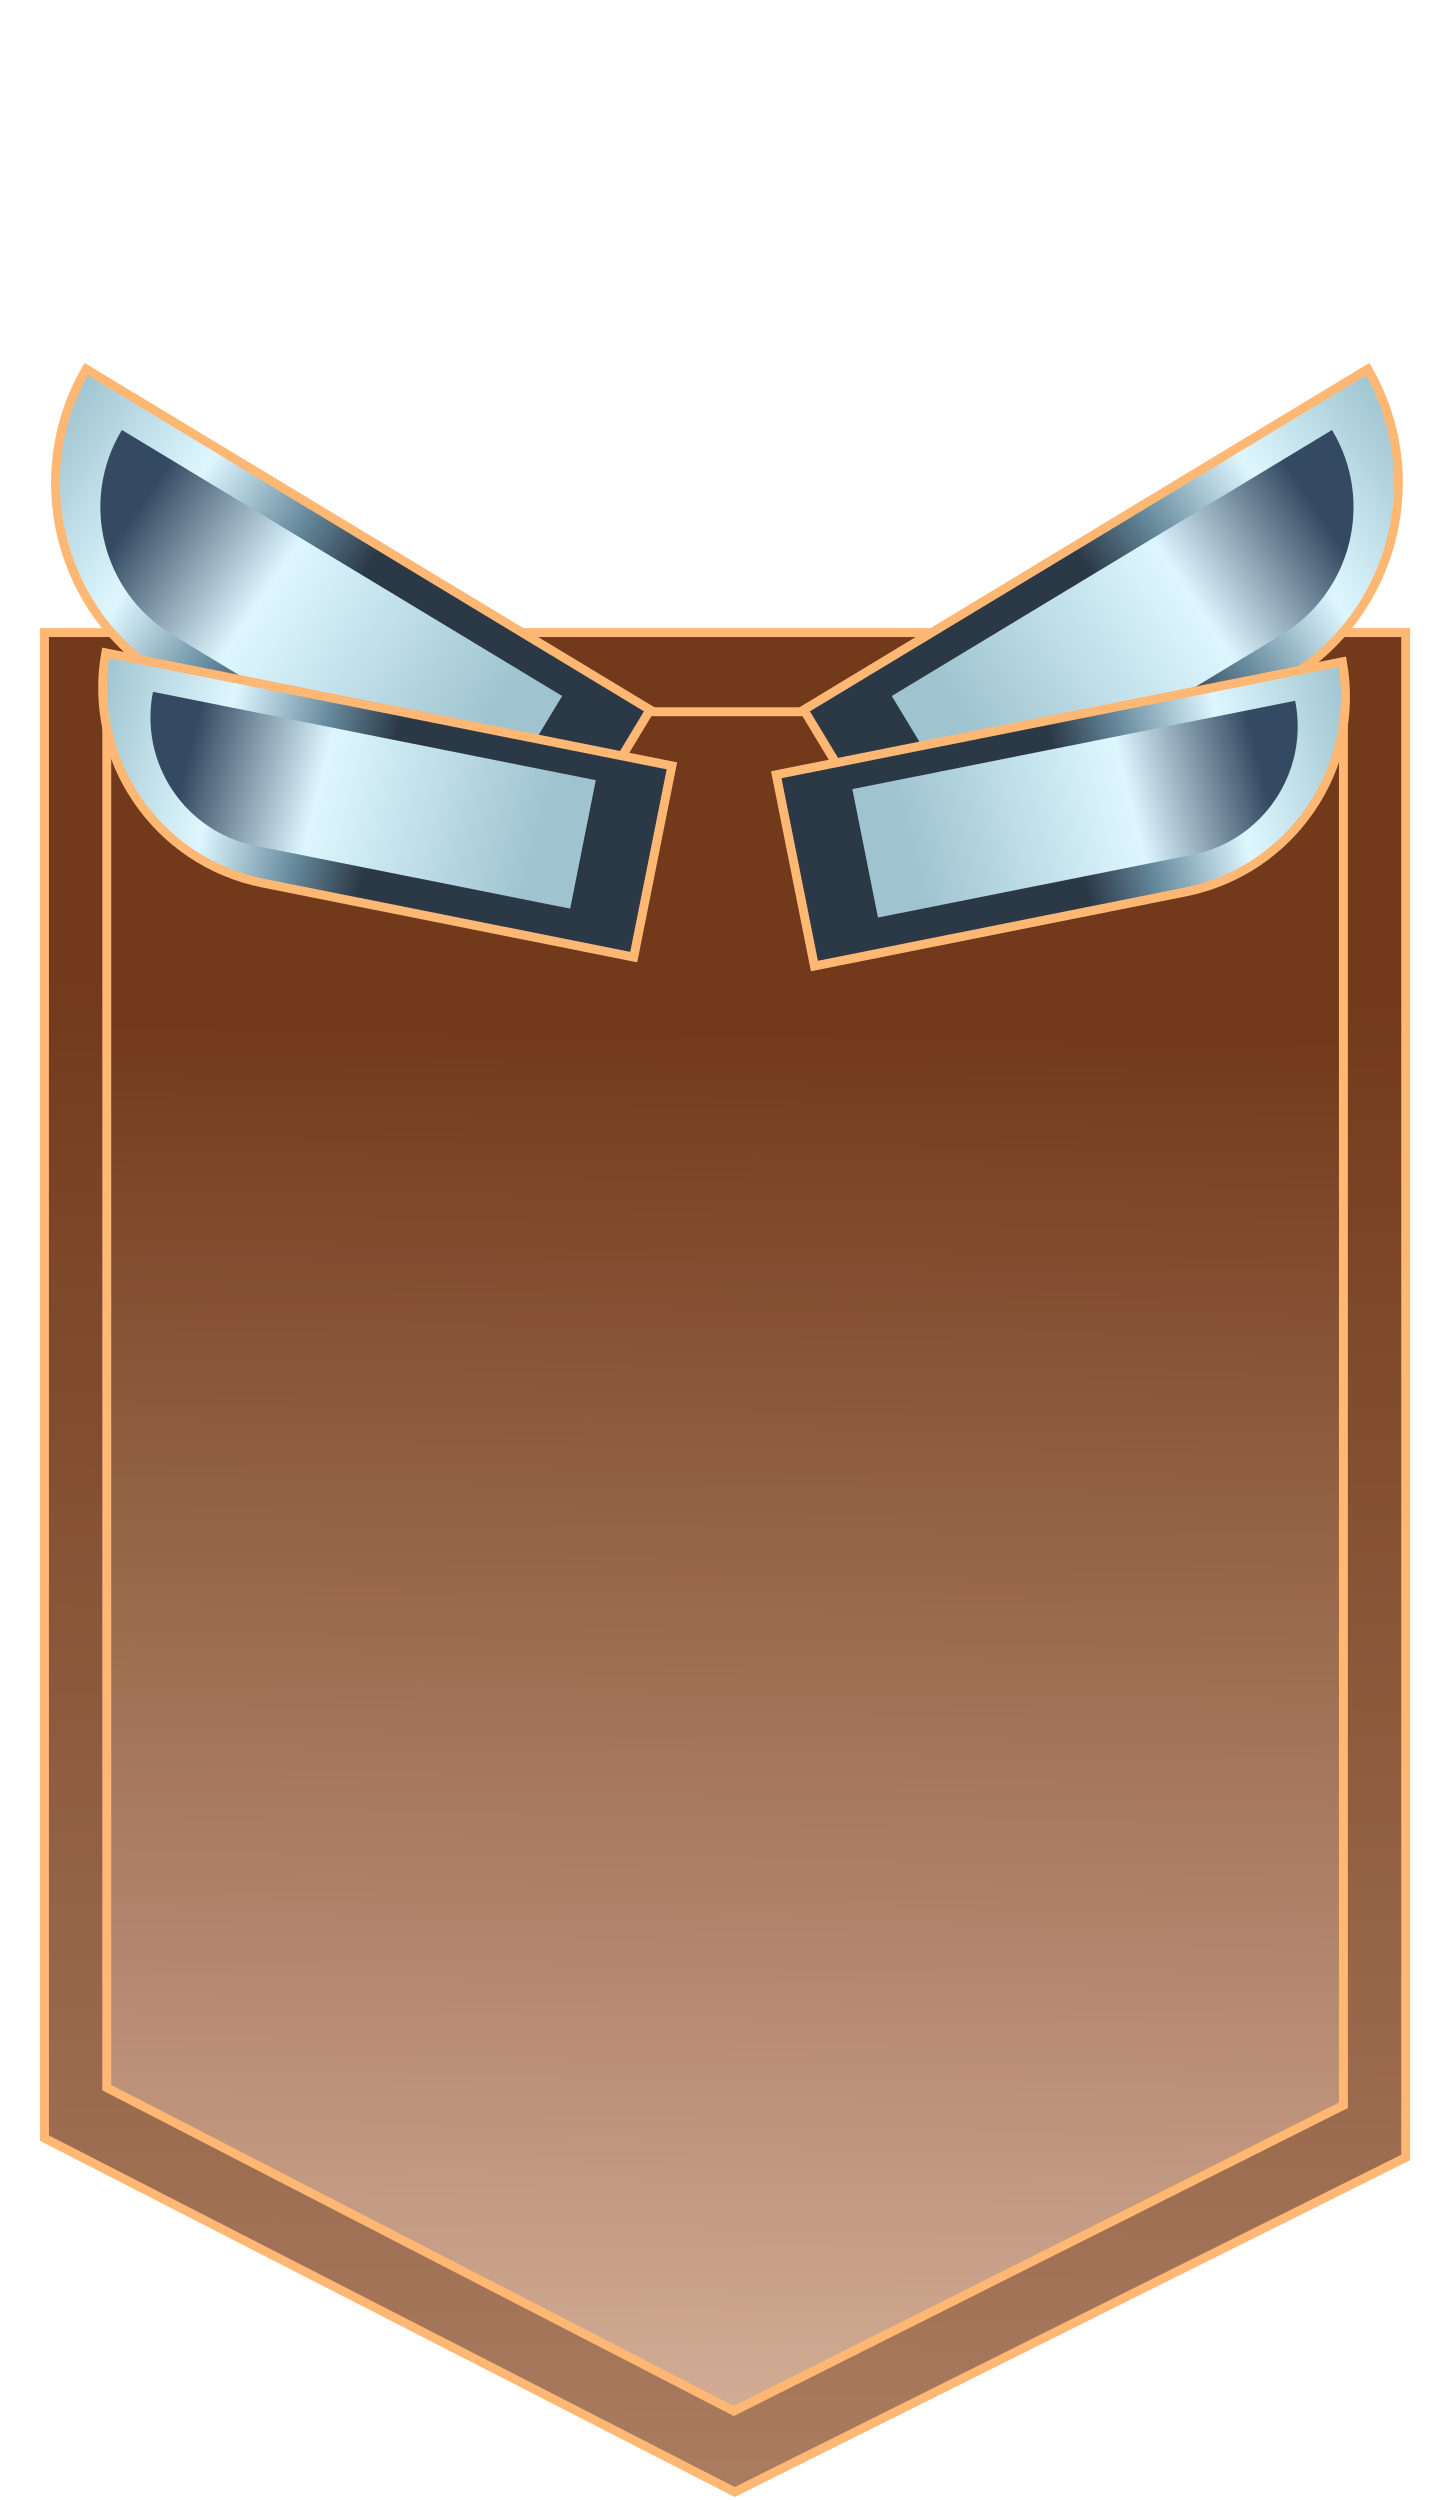
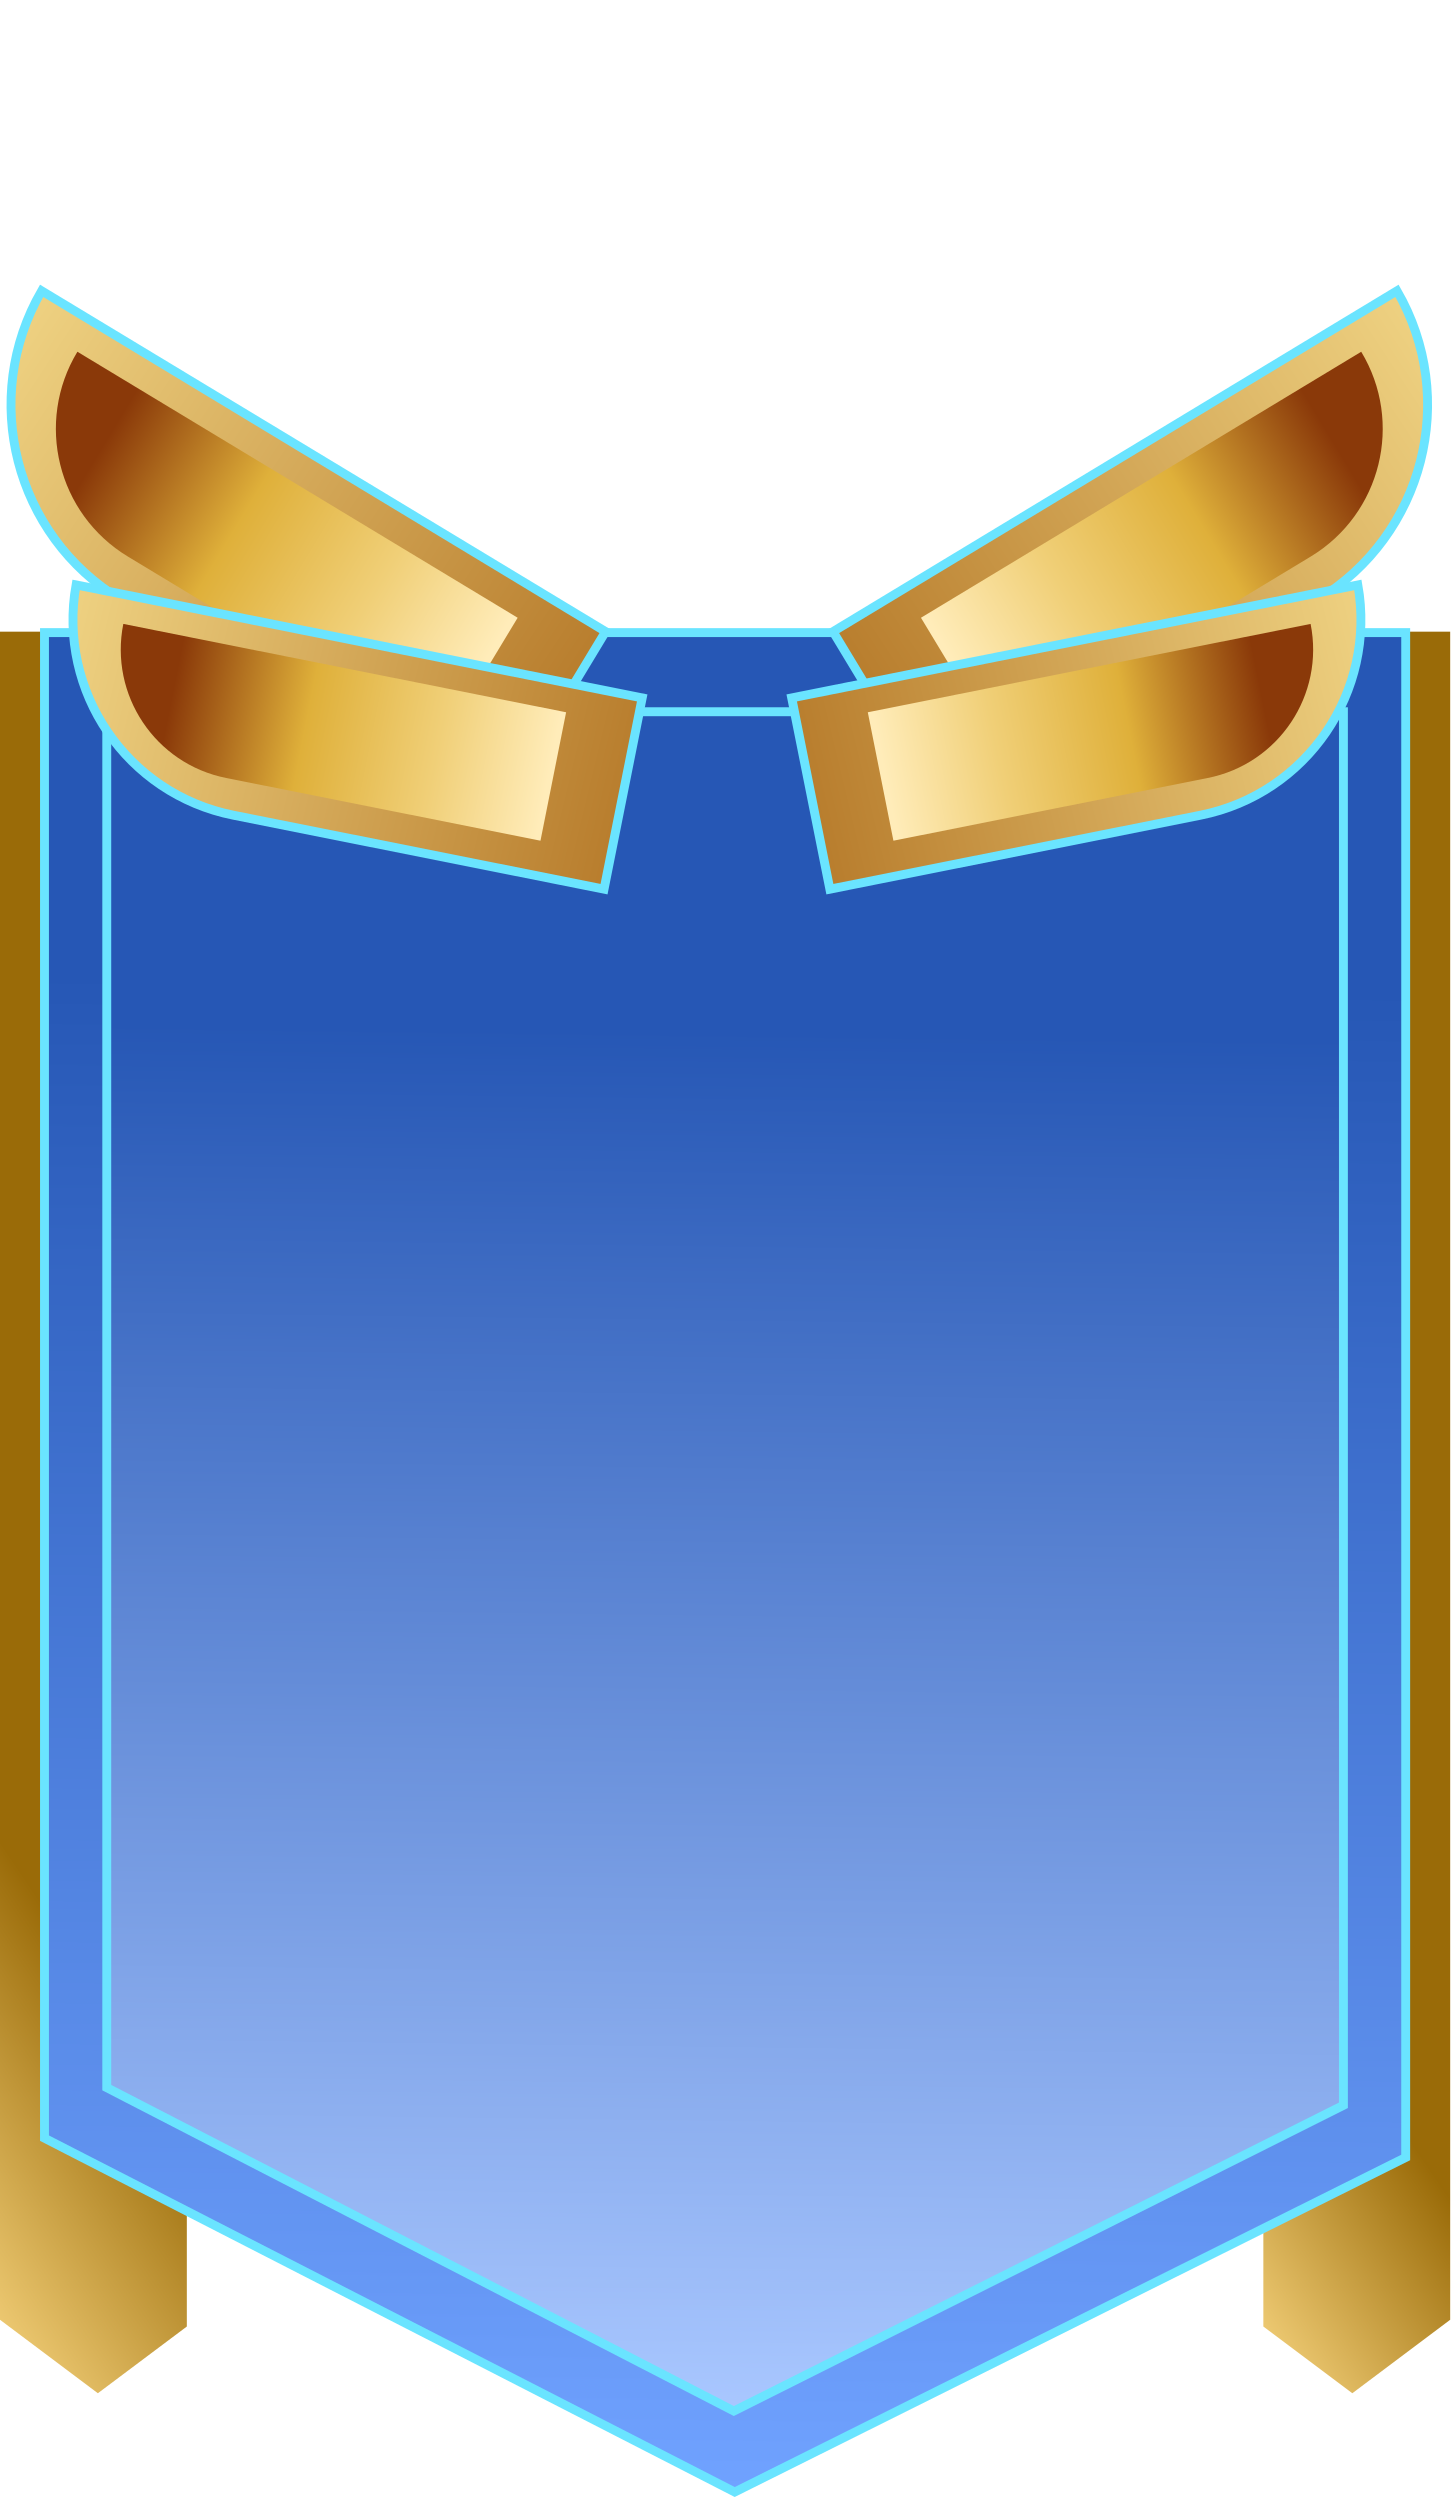
<svg xmlns="http://www.w3.org/2000/svg" width="163" height="281" viewBox="0 0 163 281" fill="none">
-   <path d="M158 71.103H5V240.329L82.581 280.103L158 242.5V71.103Z" fill="url(#paint0_linear_2877_96180)" stroke="#FFB774" />
-   <path d="M151 80H12V234.651L82.482 271L151 236.635V80Z" fill="url(#paint1_linear_2877_96180)" stroke="#FFB774" />
-   <path d="M153.741 41.482C160.709 53.529 156.774 68.988 144.811 76.217L103.337 101.277L90.35 79.785L153.741 41.482Z" fill="url(#paint2_linear_2877_96180)" stroke="#FFB774" />
-   <path d="M149.719 48.33C154.508 56.256 151.965 66.564 144.039 71.353L108.906 92.581L100.234 78.23L149.719 48.33Z" fill="url(#paint3_linear_2877_96180)" />
-   <path d="M9.677 41.482C2.709 53.529 6.644 68.988 18.607 76.217L60.081 101.277L73.068 79.785L9.677 41.482Z" fill="url(#paint4_linear_2877_96180)" stroke="#FFB774" />
-   <path d="M13.699 48.33C8.91 56.256 11.453 66.564 19.379 71.353L54.512 92.581L63.184 78.23L13.699 48.33Z" fill="url(#paint5_linear_2877_96180)" />
-   <path d="M150.888 74.382C153.005 86.351 145.175 97.875 133.196 100.265L91.541 108.577L87.252 87.08L150.888 74.382Z" fill="url(#paint6_linear_2877_96180)" stroke="#FFB774" />
-   <path d="M145.575 78.764C147.166 86.736 141.993 94.489 134.021 96.079L98.685 103.13L95.804 88.695L145.575 78.764Z" fill="url(#paint7_linear_2877_96180)" />
-   <path d="M11.883 73.382C9.766 85.351 17.596 96.875 29.576 99.265L71.23 107.577L75.52 86.08L11.883 73.382Z" fill="url(#paint8_linear_2877_96180)" stroke="#FFB774" />
-   <path d="M17.196 77.764C15.605 85.736 20.779 93.489 28.751 95.079L64.087 102.13L66.967 87.695L17.196 77.764Z" fill="url(#paint9_linear_2877_96180)" />
+   <path d="M142 71H163V260.742L152 269L142 261.5V71Z" fill="url(#paint0_linear_2877_96178)" />
+   <path d="M21 71H0V260.742L11 269L21 261.5V71Z" fill="url(#paint1_linear_2877_96178)" />
+   <path d="M158 71.103H5V240.329L82.581 280.103L158 242.5V71.103Z" fill="url(#paint2_linear_2877_96178)" stroke="#6AE4FF" />
+   <path d="M151 80H12V234.651L82.482 271L151 236.635V80Z" fill="url(#paint3_linear_2877_96178)" stroke="#6AE4FF" />
+   <path d="M157.022 32.689C163.99 44.735 160.056 60.195 148.092 67.424L106.618 92.484L93.632 70.992L157.022 32.689Z" fill="url(#paint4_linear_2877_96178)" stroke="#6AE4FF" />
+   <path d="M153 39.536C157.789 47.462 155.246 57.77 147.32 62.56L112.187 83.788L103.516 69.436L153 39.536Z" fill="url(#paint5_linear_2877_96178)" />
+   <path d="M4.677 32.689C-2.291 44.735 1.644 60.195 13.607 67.424L55.081 92.484L68.068 70.992L4.677 32.689Z" fill="url(#paint6_linear_2877_96178)" stroke="#6AE4FF" />
+   <path d="M8.699 39.536C3.91 47.462 6.453 57.77 14.379 62.56L49.512 83.788L58.184 69.436L8.699 39.536Z" fill="url(#paint7_linear_2877_96178)" />
+   <path d="M152.624 65.747C154.741 77.716 146.911 89.24 134.932 91.63L93.277 99.942L88.987 78.445L152.624 65.747Z" fill="url(#paint8_linear_2877_96178)" stroke="#6AE4FF" />
+   <path d="M147.311 70.129C148.902 78.101 143.729 85.853 135.757 87.444L100.42 94.495L97.54 80.06L147.311 70.129Z" fill="url(#paint9_linear_2877_96178)" />
+   <path d="M8.547 65.747C6.43 77.716 14.26 89.24 26.239 91.63L67.894 99.942L72.183 78.445L8.547 65.747Z" fill="url(#paint10_linear_2877_96178)" stroke="#6AE4FF" />
+   <path d="M13.86 70.129C12.269 78.101 17.442 85.853 25.414 87.444L60.75 94.495L63.631 80.06L13.86 70.129Z" fill="url(#paint11_linear_2877_96178)" />
  <defs>
-     <linearGradient id="paint0_linear_2877_96180" x1="88.104" y1="280.103" x2="90.28" y2="110.496" gradientUnits="userSpaceOnUse">
-       <stop stop-color="#AA7C60" />
-       <stop offset="1" stop-color="#723A1B" />
+     <linearGradient id="paint0_linear_2877_96178" x1="175.5" y1="236.897" x2="134.884" y2="264.416" gradientUnits="userSpaceOnUse">
+       <stop offset="0.328" stop-color="#9A6B08" />
+       <stop offset="0.953" stop-color="#FDDB86" />
    </linearGradient>
-     <linearGradient id="paint1_linear_2877_96180" x1="87.5" y1="271" x2="89.5" y2="116" gradientUnits="userSpaceOnUse">
-       <stop stop-color="#D2AC95" />
-       <stop offset="1" stop-color="#723A1B" />
+     <linearGradient id="paint1_linear_2877_96178" x1="-11" y1="255.897" x2="19.266" y2="235.519" gradientUnits="userSpaceOnUse">
+       <stop stop-color="#FDDB86" />
+       <stop offset="1" stop-color="#9A6B08" />
    </linearGradient>
-     <linearGradient id="paint2_linear_2877_96180" x1="160.621" y1="51.91" x2="98.749" y2="92.794" gradientUnits="userSpaceOnUse">
-       <stop stop-color="#9FC4D0" />
-       <stop offset="0.234" stop-color="#DEF7FF" />
-       <stop offset="0.404" stop-color="#65899C" />
-       <stop offset="0.523" stop-color="#2B3846" />
+     <linearGradient id="paint2_linear_2877_96178" x1="88.104" y1="280.103" x2="90.28" y2="110.496" gradientUnits="userSpaceOnUse">
+       <stop stop-color="#70A2FF" />
+       <stop offset="1" stop-color="#2657B5" />
    </linearGradient>
-     <linearGradient id="paint3_linear_2877_96180" x1="107.164" y1="79.293" x2="145.491" y2="53.548" gradientUnits="userSpaceOnUse">
-       <stop stop-color="#9FC4D0" />
-       <stop offset="0.627" stop-color="#DEF7FF" />
-       <stop offset="1" stop-color="#344A62" />
+     <linearGradient id="paint3_linear_2877_96178" x1="87.5" y1="271" x2="89.5" y2="116" gradientUnits="userSpaceOnUse">
+       <stop stop-color="#A9C7FF" />
+       <stop offset="1" stop-color="#2657B5" />
    </linearGradient>
-     <linearGradient id="paint4_linear_2877_96180" x1="2.797" y1="51.91" x2="64.669" y2="92.794" gradientUnits="userSpaceOnUse">
-       <stop stop-color="#9FC4D0" />
-       <stop offset="0.234" stop-color="#DEF7FF" />
-       <stop offset="0.404" stop-color="#65899C" />
-       <stop offset="0.523" stop-color="#2B3846" />
+     <linearGradient id="paint4_linear_2877_96178" x1="163.772" y1="43.202" x2="101.366" y2="84.368" gradientUnits="userSpaceOnUse">
+       <stop stop-color="#EED181" />
+       <stop offset="1" stop-color="#B87D2D" />
    </linearGradient>
-     <linearGradient id="paint5_linear_2877_96180" x1="56.254" y1="79.293" x2="17.927" y2="53.548" gradientUnits="userSpaceOnUse">
-       <stop stop-color="#9FC4D0" />
-       <stop offset="0.627" stop-color="#DEF7FF" />
-       <stop offset="1" stop-color="#344A62" />
+     <linearGradient id="paint5_linear_2877_96178" x1="156.385" y1="47.286" x2="107.851" y2="76.612" gradientUnits="userSpaceOnUse">
+       <stop offset="0.12" stop-color="#8A3909" />
+       <stop offset="0.43" stop-color="#DFB03A" />
+       <stop offset="0.73" stop-color="#F0CF77" />
+       <stop offset="0.99" stop-color="#FFECB9" />
    </linearGradient>
-     <linearGradient id="paint6_linear_2877_96180" x1="153.509" y1="84.971" x2="90.235" y2="100.278" gradientUnits="userSpaceOnUse">
-       <stop stop-color="#9FC4D0" />
-       <stop offset="0.234" stop-color="#DEF7FF" />
-       <stop offset="0.404" stop-color="#65899C" />
-       <stop offset="0.523" stop-color="#2B3846" />
+     <linearGradient id="paint6_linear_2877_96178" x1="-2.073" y1="43.202" x2="60.334" y2="84.368" gradientUnits="userSpaceOnUse">
+       <stop stop-color="#EED181" />
+       <stop offset="1" stop-color="#B87D2D" />
    </linearGradient>
-     <linearGradient id="paint7_linear_2877_96180" x1="101.208" y1="91.64" x2="140.529" y2="81.812" gradientUnits="userSpaceOnUse">
-       <stop stop-color="#9FC4D0" />
-       <stop offset="0.627" stop-color="#DEF7FF" />
-       <stop offset="1" stop-color="#344A62" />
+     <linearGradient id="paint7_linear_2877_96178" x1="5.314" y1="47.286" x2="53.848" y2="76.612" gradientUnits="userSpaceOnUse">
+       <stop offset="0.12" stop-color="#8A3909" />
+       <stop offset="0.43" stop-color="#DFB03A" />
+       <stop offset="0.73" stop-color="#F0CF77" />
+       <stop offset="0.99" stop-color="#FFECB9" />
    </linearGradient>
-     <linearGradient id="paint8_linear_2877_96180" x1="9.263" y1="83.971" x2="72.537" y2="99.278" gradientUnits="userSpaceOnUse">
-       <stop stop-color="#9FC4D0" />
-       <stop offset="0.234" stop-color="#DEF7FF" />
-       <stop offset="0.404" stop-color="#65899C" />
-       <stop offset="0.523" stop-color="#2B3846" />
+     <linearGradient id="paint8_linear_2877_96178" x1="155.111" y1="76.367" x2="91.313" y2="91.747" gradientUnits="userSpaceOnUse">
+       <stop stop-color="#EED181" />
+       <stop offset="1" stop-color="#B87D2D" />
    </linearGradient>
-     <linearGradient id="paint9_linear_2877_96180" x1="61.563" y1="90.64" x2="22.243" y2="80.812" gradientUnits="userSpaceOnUse">
-       <stop stop-color="#9FC4D0" />
-       <stop offset="0.627" stop-color="#DEF7FF" />
-       <stop offset="1" stop-color="#344A62" />
+     <linearGradient id="paint9_linear_2877_96178" x1="147.795" y1="77.537" x2="98.98" y2="87.277" gradientUnits="userSpaceOnUse">
+       <stop offset="0.12" stop-color="#8A3909" />
+       <stop offset="0.43" stop-color="#DFB03A" />
+       <stop offset="0.73" stop-color="#F0CF77" />
+       <stop offset="0.99" stop-color="#FFECB9" />
+     </linearGradient>
+     <linearGradient id="paint10_linear_2877_96178" x1="6.06" y1="76.367" x2="69.858" y2="91.747" gradientUnits="userSpaceOnUse">
+       <stop stop-color="#EED181" />
+       <stop offset="1" stop-color="#B87D2D" />
+     </linearGradient>
+     <linearGradient id="paint11_linear_2877_96178" x1="13.376" y1="77.537" x2="62.191" y2="87.277" gradientUnits="userSpaceOnUse">
+       <stop offset="0.12" stop-color="#8A3909" />
+       <stop offset="0.43" stop-color="#DFB03A" />
+       <stop offset="0.73" stop-color="#F0CF77" />
+       <stop offset="0.99" stop-color="#FFECB9" />
    </linearGradient>
  </defs>
</svg>
